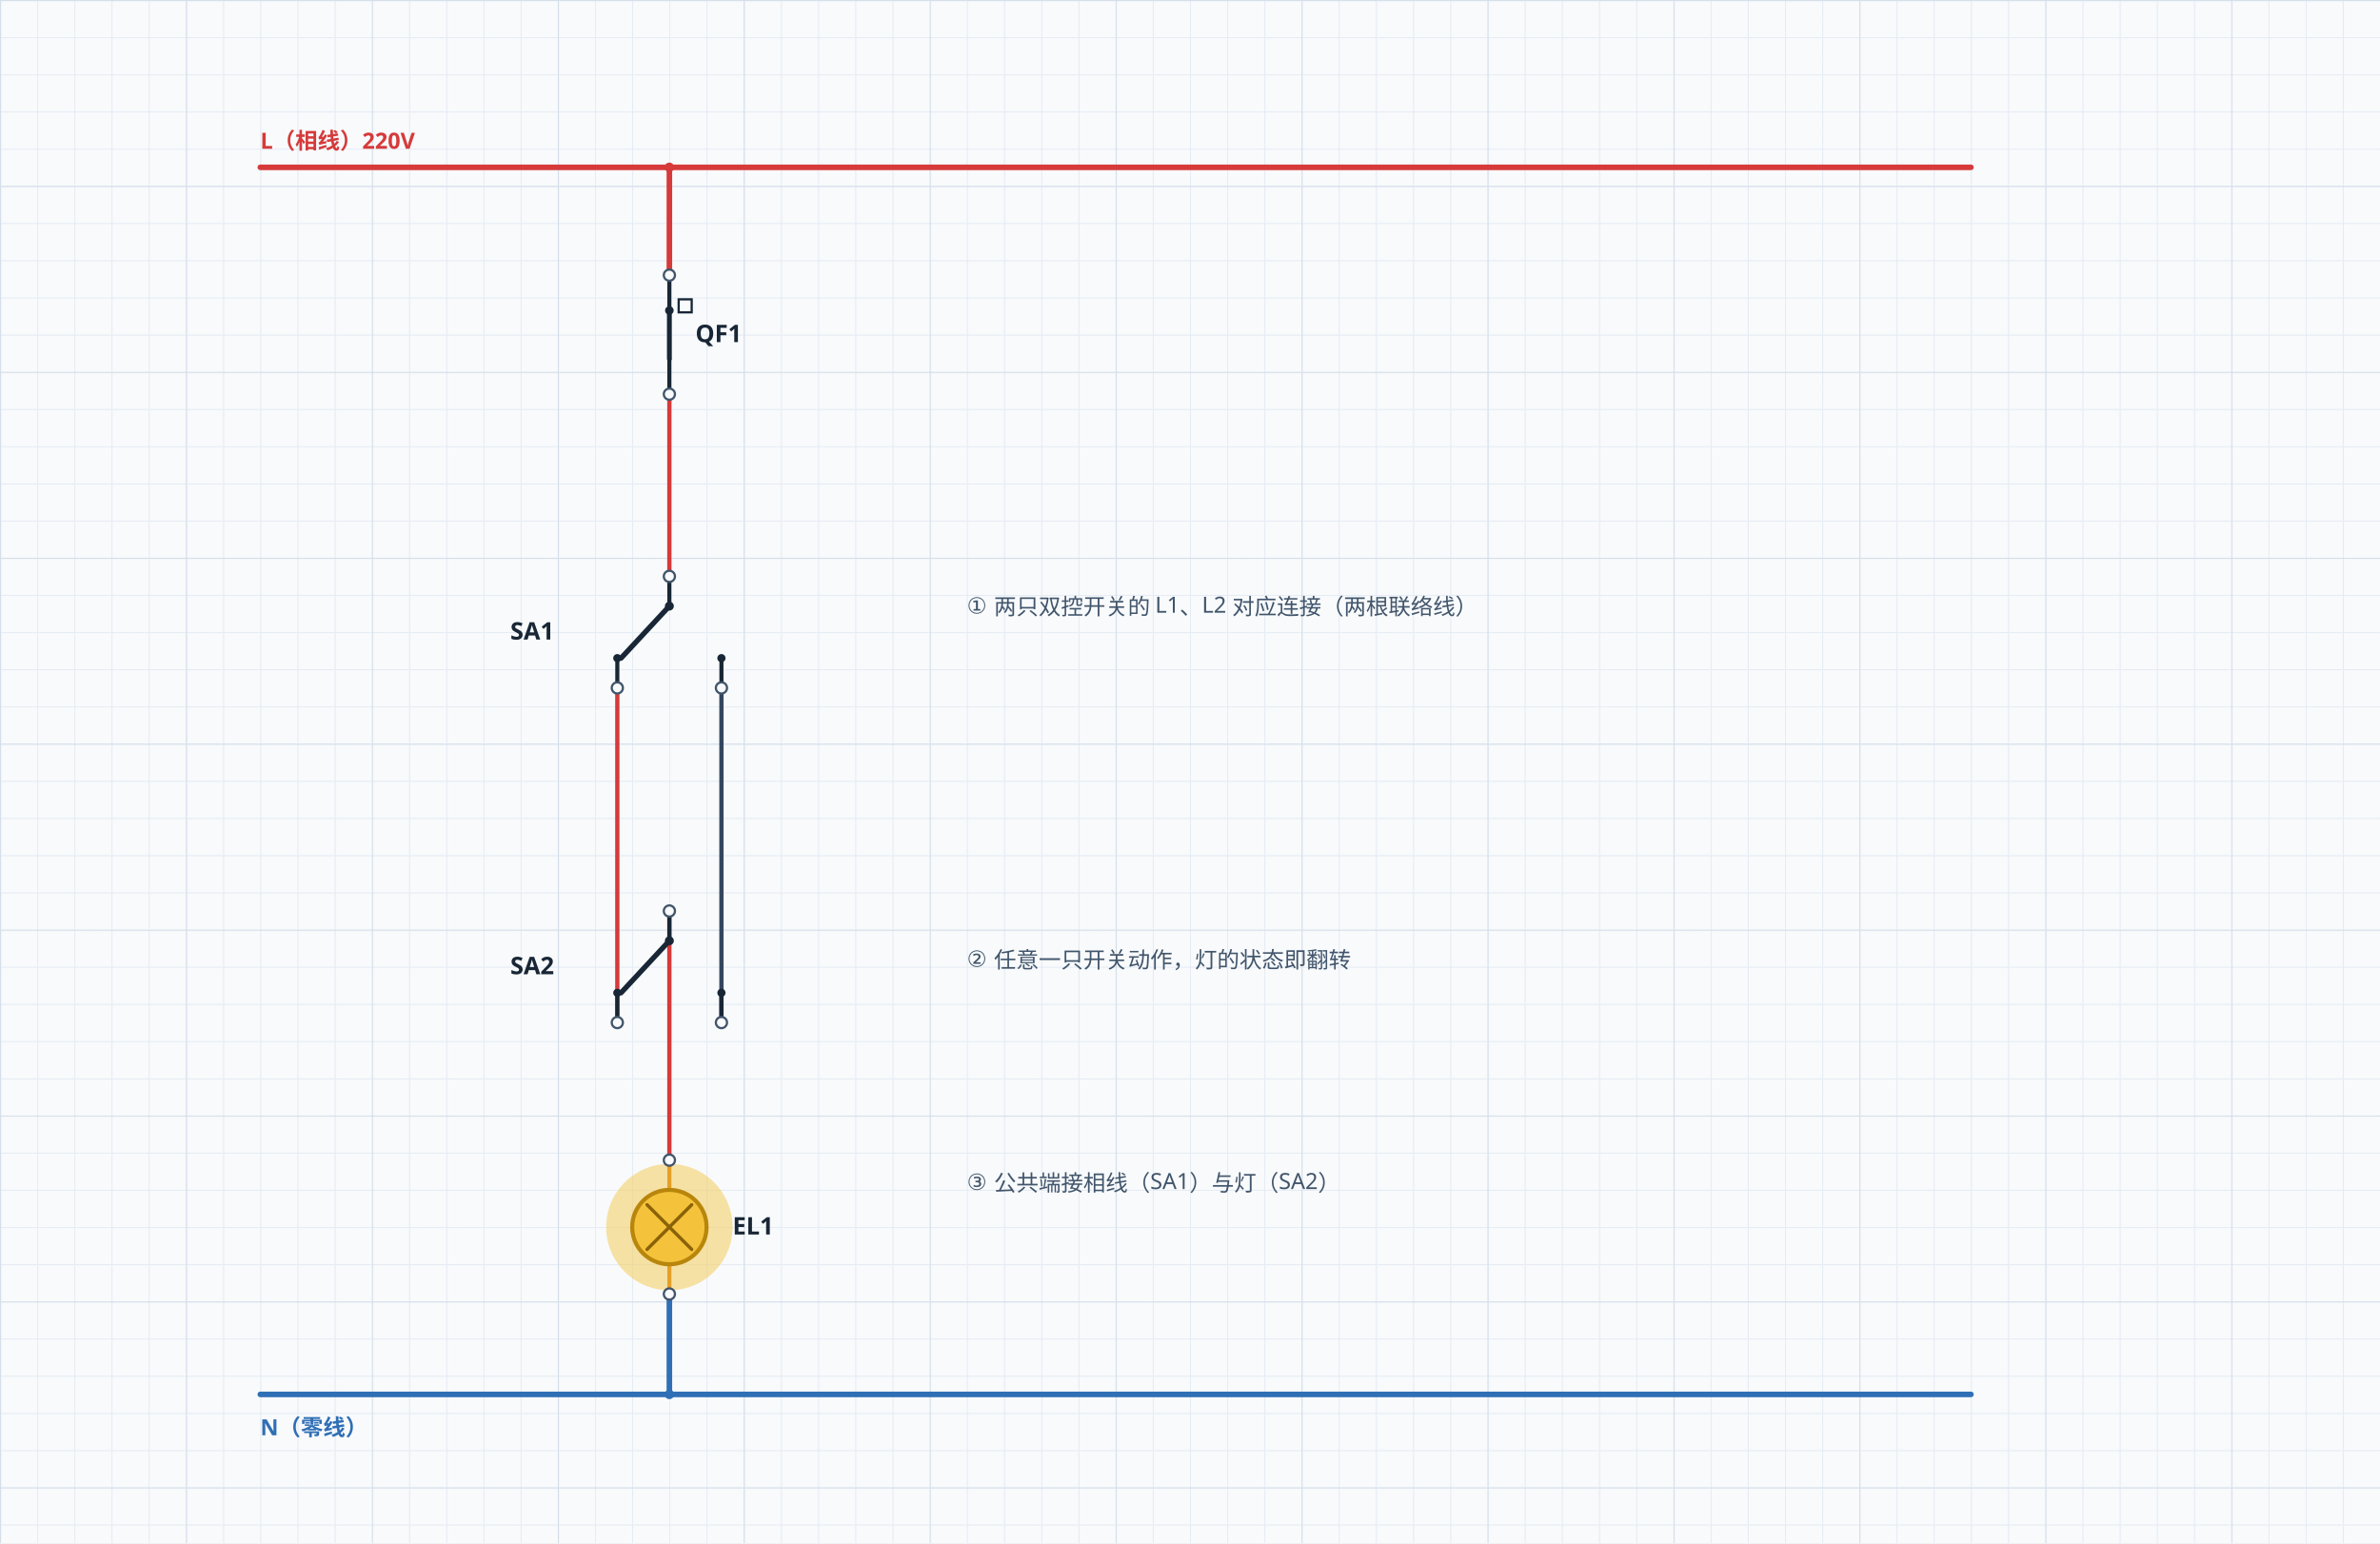
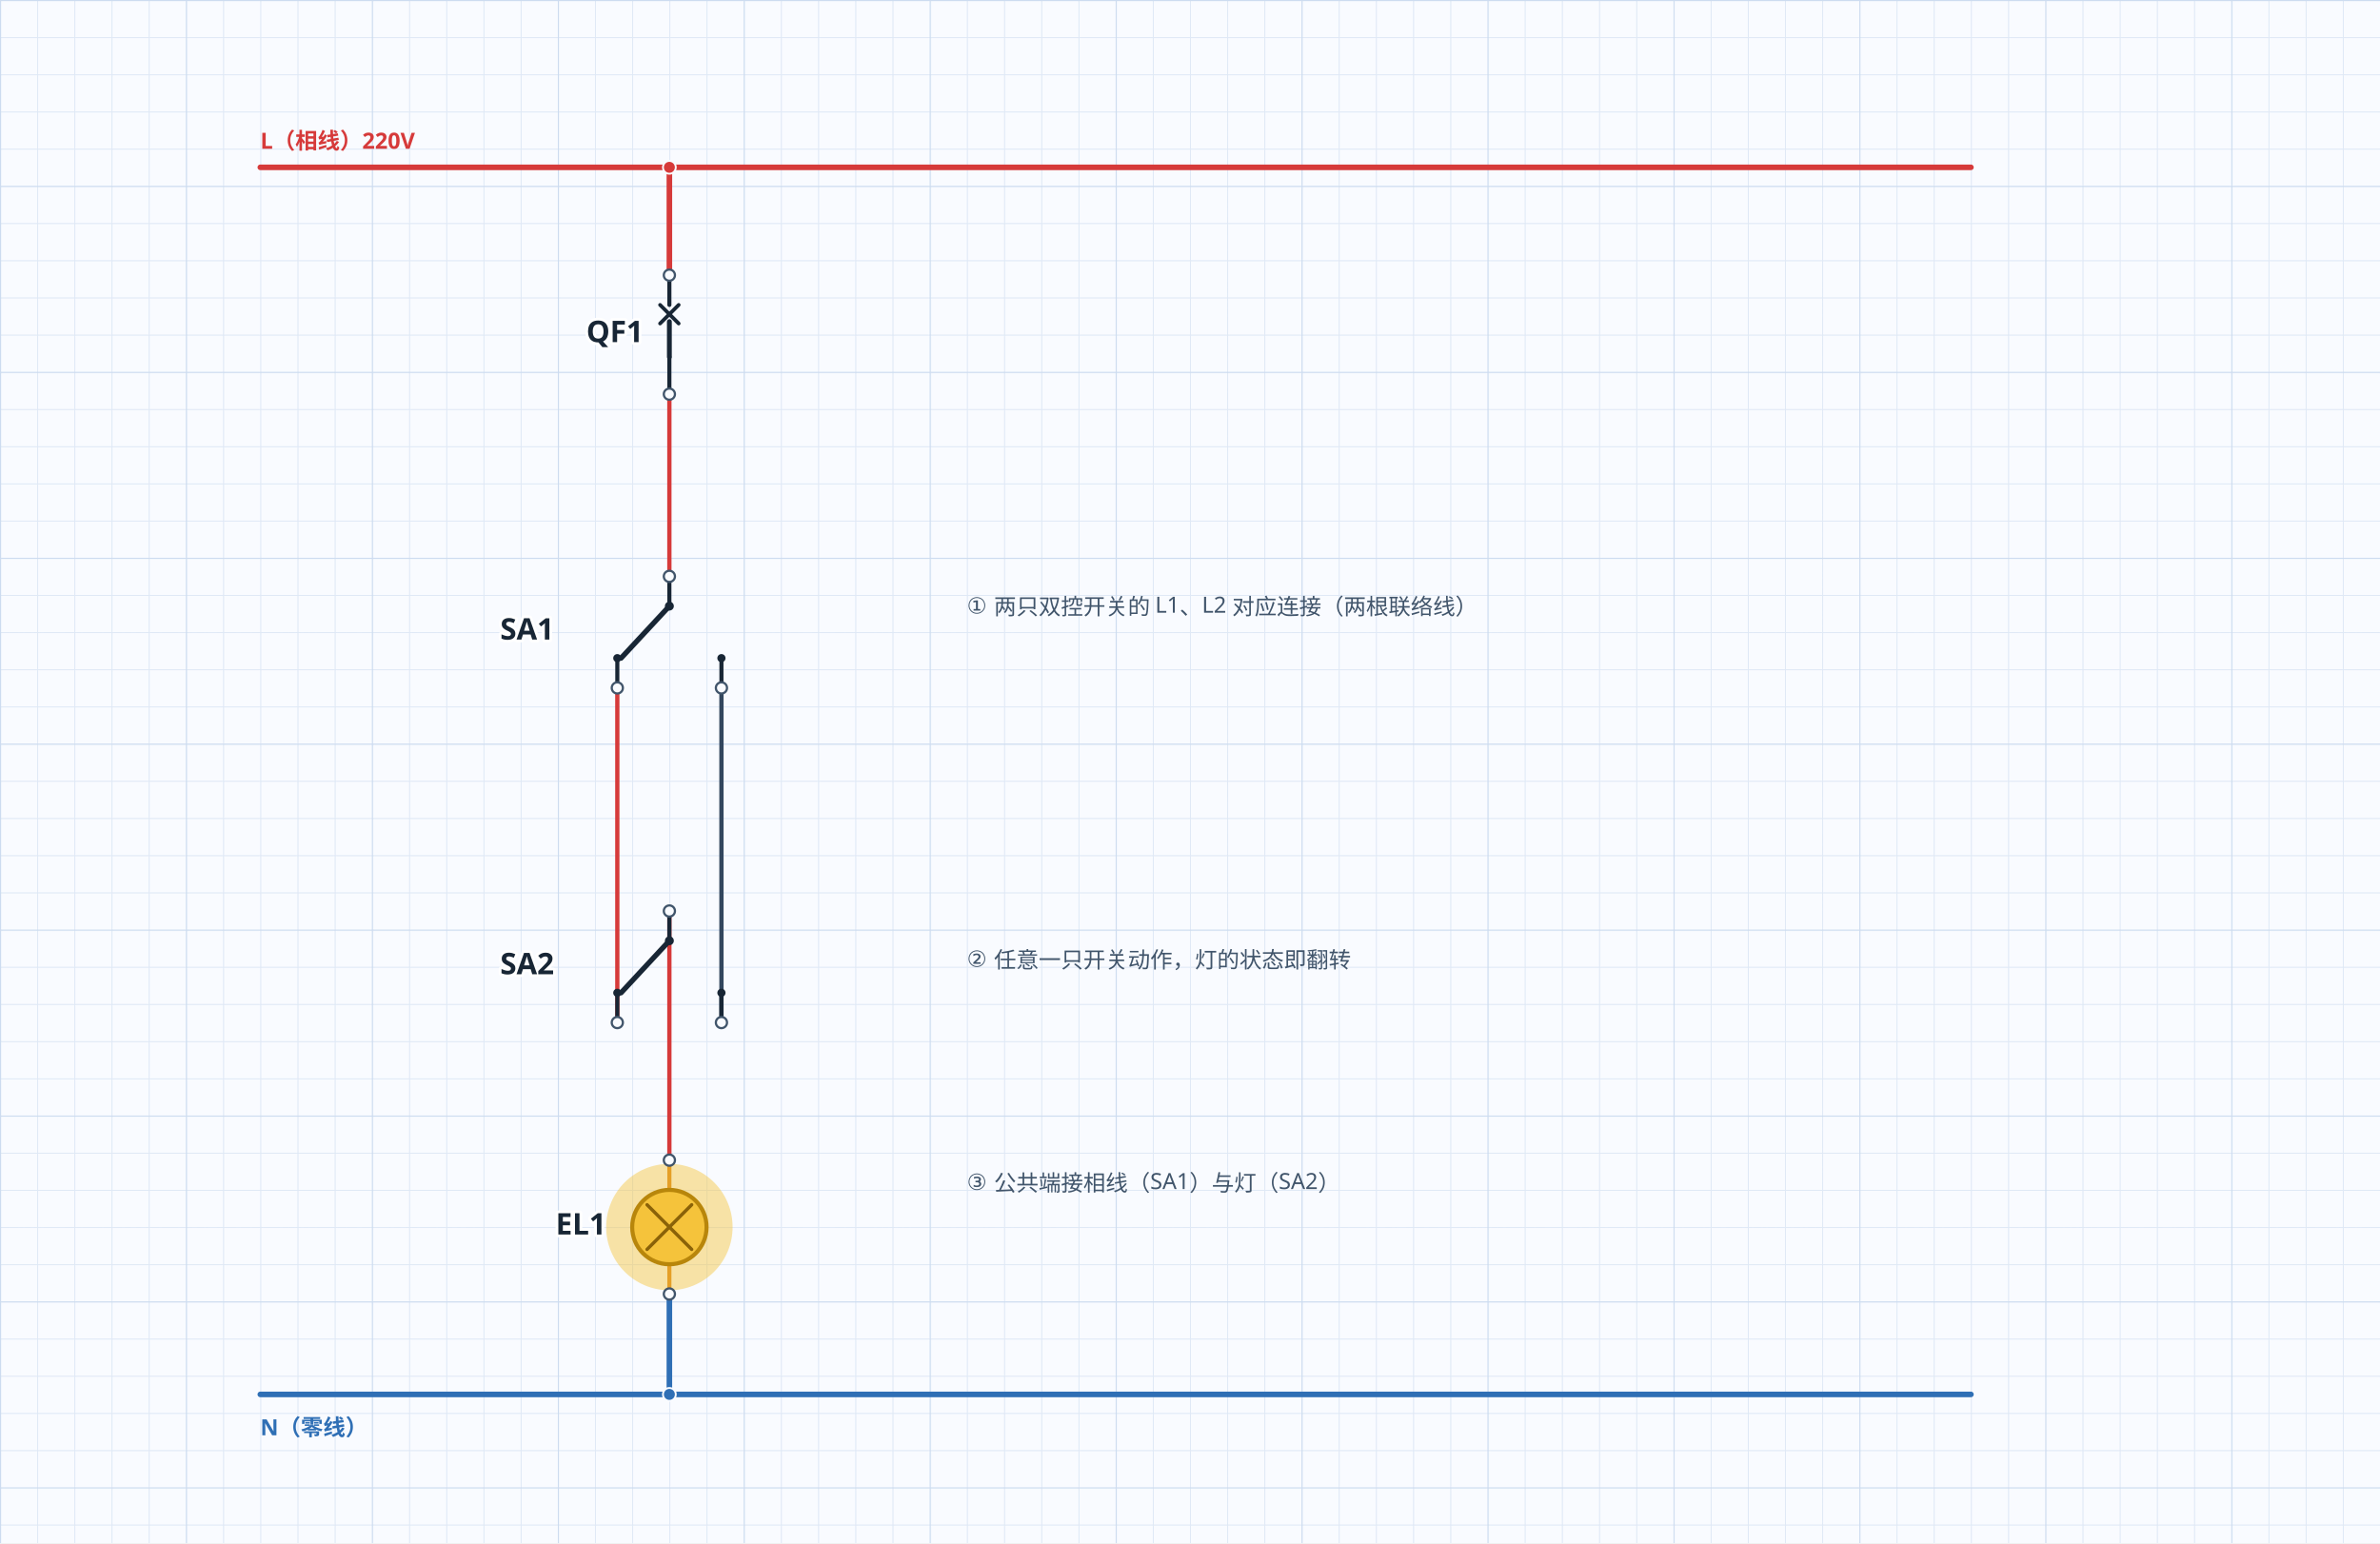
<svg xmlns="http://www.w3.org/2000/svg" viewBox="0 0 1280 830" width="100%" height="100%" preserveAspectRatio="xMidYMid meet" font-family="'Segoe UI','Microsoft YaHei','Noto Sans SC',sans-serif">
  <defs>
    <pattern id="gridMinor" width="20" height="20" patternUnits="userSpaceOnUse">
-       <path d="M 20 0 L 0 0 0 20" fill="none" stroke="#e6ecf4" stroke-width="1" />
+       <path d="M 20 0 L 0 0 0 20" fill="none" stroke="#dfe9f6" stroke-width="1" />
    </pattern>
    <pattern id="gridMajor" width="100" height="100" patternUnits="userSpaceOnUse">
      <rect width="100" height="100" fill="url(#gridMinor)" />
-       <path d="M 100 0 L 0 0 0 100" fill="none" stroke="#d5dfea" stroke-width="1.2" />
+       <path d="M 100 0 L 0 0 0 100" fill="none" stroke="#cddcf0" stroke-width="1.2" />
    </pattern>
    <filter id="soft" x="-20%" y="-20%" width="140%" height="140%">
      <feDropShadow dx="0" dy="1" stdDeviation="2" flood-color="#1b2a3a" flood-opacity="0.08" />
    </filter>
  </defs>
-   <rect x="0" y="0" width="1280" height="830" fill="#f8fafc" />
+   <rect x="0" y="0" width="1280" height="830" fill="#f9fbff" />
  <rect x="0" y="0" width="1280" height="830" fill="url(#gridMajor)" />
  <g class="wires">
-     <g class="wire" data-net="L" style="cursor:default">
-       <line x1="140" y1="90" x2="1060" y2="90" stroke="#d63a3a" stroke-width="3" stroke-linecap="round" opacity="1" />
-       <line x1="360" y1="148" x2="360" y2="90" stroke="#d63a3a" stroke-width="3" stroke-linecap="round" opacity="1" />
-       <circle cx="360" cy="90" r="2.55" fill="#d63a3a" opacity="1" />
+     <g class="wire" data-net="L" data-bus="1" style="cursor:default">
+       <g class="wire-seg" data-wire-seg="L:0" data-net="L" data-seg="0">
+         <line x1="140" y1="90" x2="1060" y2="90" stroke="#d63a3a" stroke-width="3" stroke-linecap="round" opacity="1" />
+       </g>
+       <g class="wire-seg" data-wire-seg="L:null" data-net="L">
+         <line x1="360" y1="148" x2="360" y2="90" stroke="#d63a3a" stroke-width="3" stroke-linecap="round" opacity="1" />
+       </g>
+       <circle class="junction" cx="360" cy="90" r="3.45" fill="#d63a3a" stroke="#f9fbff" stroke-width="1" opacity="1" />
    </g>
-     <g class="wire" data-net="n-qf" style="cursor:default">
-       <line x1="360" y1="212" x2="360" y2="310" stroke="#d63a3a" stroke-width="2.3" stroke-linecap="round" opacity="1" />
+     <g class="wire" data-net="n-qf" data-bus="0" style="cursor:default">
+       <g class="wire-seg" data-wire-seg="n-qf:null" data-net="n-qf">
+         <line x1="360" y1="212" x2="360" y2="310" stroke="#d63a3a" stroke-width="2.3" stroke-linecap="round" opacity="1" />
+       </g>
    </g>
-     <g class="wire" data-net="n-t1" style="cursor:default">
-       <line x1="332" y1="370" x2="332" y2="550" stroke="#d63a3a" stroke-width="2.3" stroke-linecap="round" opacity="1" />
+     <g class="wire" data-net="n-t1" data-bus="0" style="cursor:default">
+       <g class="wire-seg" data-wire-seg="n-t1:null" data-net="n-t1">
+         <line x1="332" y1="370" x2="332" y2="550" stroke="#d63a3a" stroke-width="2.3" stroke-linecap="round" opacity="1" />
+       </g>
    </g>
-     <g class="wire" data-net="n-t2" style="cursor:default">
-       <line x1="388" y1="370" x2="388" y2="550" stroke="#33475e" stroke-width="2.3" stroke-linecap="round" opacity="1" />
+     <g class="wire" data-net="n-t2" data-bus="0" style="cursor:default">
+       <g class="wire-seg" data-wire-seg="n-t2:null" data-net="n-t2">
+         <line x1="388" y1="370" x2="388" y2="550" stroke="#33475e" stroke-width="2.3" stroke-linecap="round" opacity="1" />
+       </g>
    </g>
-     <g class="wire" data-net="n-el" style="cursor:default">
-       <line x1="360" y1="490" x2="360" y2="624" stroke="#d63a3a" stroke-width="2.3" stroke-linecap="round" opacity="1" />
+     <g class="wire" data-net="n-el" data-bus="0" style="cursor:default">
+       <g class="wire-seg" data-wire-seg="n-el:null" data-net="n-el">
+         <line x1="360" y1="490" x2="360" y2="624" stroke="#d63a3a" stroke-width="2.3" stroke-linecap="round" opacity="1" />
+       </g>
    </g>
-     <g class="wire" data-net="N" style="cursor:default">
-       <line x1="140" y1="750" x2="1060" y2="750" stroke="#2f6fb5" stroke-width="3" stroke-linecap="round" opacity="1" />
-       <line x1="360" y1="696" x2="360" y2="750" stroke="#2f6fb5" stroke-width="3" stroke-linecap="round" opacity="1" />
-       <circle cx="360" cy="750" r="2.55" fill="#2f6fb5" opacity="1" />
+     <g class="wire" data-net="N" data-bus="1" style="cursor:default">
+       <g class="wire-seg" data-wire-seg="N:0" data-net="N" data-seg="0">
+         <line x1="140" y1="750" x2="1060" y2="750" stroke="#2f6fb5" stroke-width="3" stroke-linecap="round" opacity="1" />
+       </g>
+       <g class="wire-seg" data-wire-seg="N:null" data-net="N">
+         <line x1="360" y1="696" x2="360" y2="750" stroke="#2f6fb5" stroke-width="3" stroke-linecap="round" opacity="1" />
+       </g>
+       <circle class="junction" cx="360" cy="750" r="3.45" fill="#2f6fb5" stroke="#f9fbff" stroke-width="1" opacity="1" />
    </g>
  </g>
  <g class="wire-labels">
-     <text x="140" y="80" font-size="12" font-weight="600" fill="#d63a3a" text-anchor="start" font-family="'Segoe UI','Microsoft YaHei','Noto Sans SC',sans-serif">L（相线）220V</text>
-     <text x="140" y="772" font-size="12" font-weight="600" fill="#2f6fb5" text-anchor="start" font-family="'Segoe UI','Microsoft YaHei','Noto Sans SC',sans-serif">N（零线）</text>
+     <text x="140" y="80" font-size="12" font-weight="600" fill="#d63a3a" text-anchor="start" font-family="'Segoe UI','Microsoft YaHei','Noto Sans SC',sans-serif" data-net="L" data-bus-label="L">L（相线）220V</text>
+     <text x="140" y="772" font-size="12" font-weight="600" fill="#2f6fb5" text-anchor="start" font-family="'Segoe UI','Microsoft YaHei','Noto Sans SC',sans-serif" data-net="N" data-bus-label="N">N（零线）</text>
  </g>
  <g class="devices">
    <g class="dev" data-dev="QF1" style="cursor:pointer">
      <g transform="translate(360 180) rotate(0)">
-         <line x1="0" y1="-32" x2="0" y2="-13" stroke="#182635" stroke-width="2.2" stroke-linecap="round" />
-         <line x1="0" y1="13" x2="0" y2="32" stroke="#182635" stroke-width="2.2" stroke-linecap="round" />
-         <circle cx="0" cy="-13" r="2.3" fill="#182635" />
-         <g transform="rotate(0 0 13)">
-           <line x1="0" y1="13" x2="0" y2="-12" stroke="#182635" stroke-width="2.6" stroke-linecap="round" />
+         <g class="breaker-pole" data-x="0" data-angle="0">
+           <line x1="0" y1="-32" x2="0" y2="-16" stroke="#182635" stroke-width="2.2" stroke-linecap="round" />
+           <line x1="-5" y1="-16" x2="5" y2="-6" stroke="#182635" stroke-width="2" stroke-linecap="round" />
+           <line x1="-5" y1="-6" x2="5" y2="-16" stroke="#182635" stroke-width="2" stroke-linecap="round" />
+           <line x1="0" y1="12" x2="0" y2="32" stroke="#182635" stroke-width="2.2" stroke-linecap="round" />
+           <g transform="rotate(0 0 12)">
+             <line x1="0" y1="12" x2="0" y2="-7" stroke="#182635" stroke-width="2.6" stroke-linecap="round" />
+           </g>
        </g>
-         <rect x="5" y="-19" width="7" height="7" rx="0" fill="none" stroke="#182635" stroke-width="1.2" />
      </g>
-       <text x="374" y="184" font-size="13" font-weight="700" fill="#182635" text-anchor="start" font-family="'Segoe UI','Microsoft YaHei','Noto Sans SC',sans-serif">QF1</text>
-       <circle cx="360" cy="148" r="3" fill="#f8fafc" stroke="#41556b" stroke-width="1.2" class="pin" data-pin="QF1:1" />
-       <circle cx="360" cy="212" r="3" fill="#f8fafc" stroke="#41556b" stroke-width="1.2" class="pin" data-pin="QF1:2" />
+       <text x="346" y="184" font-size="16" font-weight="700" fill="#182635" text-anchor="end" font-family="'Segoe UI','Microsoft YaHei','Noto Sans SC',sans-serif" paint-order="stroke" stroke="#ffffff" stroke-width="3" stroke-linejoin="round" data-dev-label="QF1" data-label-drag="QF1" style="cursor:move">QF1</text>
+       <circle cx="360" cy="148" r="3" fill="#f9fbff" stroke="#41556b" stroke-width="1.2" class="pin" data-pin="QF1:1" />
+       <circle cx="360" cy="212" r="3" fill="#f9fbff" stroke="#41556b" stroke-width="1.2" class="pin" data-pin="QF1:2" />
    </g>
    <g class="dev" data-dev="SA1" style="cursor:pointer">
      <g transform="translate(360 340) rotate(0)">
        <line x1="0" y1="-30" x2="0" y2="-14" stroke="#182635" stroke-width="2.2" stroke-linecap="round" />
        <line x1="-28" y1="14" x2="-28" y2="30" stroke="#182635" stroke-width="2.2" stroke-linecap="round" />
        <line x1="28" y1="14" x2="28" y2="30" stroke="#182635" stroke-width="2.2" stroke-linecap="round" />
        <circle cx="0" cy="-14" r="2.4" fill="#182635" />
        <circle cx="-28" cy="14" r="2.2" fill="#182635" />
        <circle cx="28" cy="14" r="2.2" fill="#182635" />
        <path d="M 0 -14 L -26 14" fill="none" stroke="#182635" stroke-width="2.8" stroke-linecap="round" stroke-linejoin="round" />
      </g>
-       <text x="298" y="344" font-size="13" font-weight="700" fill="#182635" text-anchor="end" font-family="'Segoe UI','Microsoft YaHei','Noto Sans SC',sans-serif">SA1</text>
-       <circle cx="360" cy="310" r="3" fill="#f8fafc" stroke="#41556b" stroke-width="1.2" class="pin" data-pin="SA1:1" />
-       <circle cx="332" cy="370" r="3" fill="#f8fafc" stroke="#41556b" stroke-width="1.2" class="pin" data-pin="SA1:2" />
-       <circle cx="388" cy="370" r="3" fill="#f8fafc" stroke="#41556b" stroke-width="1.2" class="pin" data-pin="SA1:3" />
+       <text x="298" y="344" font-size="16" font-weight="700" fill="#182635" text-anchor="end" font-family="'Segoe UI','Microsoft YaHei','Noto Sans SC',sans-serif" paint-order="stroke" stroke="#ffffff" stroke-width="3" stroke-linejoin="round" data-dev-label="SA1" data-label-drag="SA1" style="cursor:move">SA1</text>
+       <circle cx="360" cy="310" r="3" fill="#f9fbff" stroke="#41556b" stroke-width="1.2" class="pin" data-pin="SA1:1" />
+       <circle cx="332" cy="370" r="3" fill="#f9fbff" stroke="#41556b" stroke-width="1.2" class="pin" data-pin="SA1:2" />
+       <circle cx="388" cy="370" r="3" fill="#f9fbff" stroke="#41556b" stroke-width="1.2" class="pin" data-pin="SA1:3" />
    </g>
    <g class="dev" data-dev="SA2" style="cursor:pointer">
      <g transform="translate(360 520) rotate(0)">
        <line x1="0" y1="-30" x2="0" y2="-14" stroke="#182635" stroke-width="2.2" stroke-linecap="round" />
        <line x1="-28" y1="14" x2="-28" y2="30" stroke="#182635" stroke-width="2.2" stroke-linecap="round" />
        <line x1="28" y1="14" x2="28" y2="30" stroke="#182635" stroke-width="2.2" stroke-linecap="round" />
        <circle cx="0" cy="-14" r="2.4" fill="#182635" />
        <circle cx="-28" cy="14" r="2.2" fill="#182635" />
        <circle cx="28" cy="14" r="2.2" fill="#182635" />
        <path d="M 0 -14 L -26 14" fill="none" stroke="#182635" stroke-width="2.8" stroke-linecap="round" stroke-linejoin="round" />
      </g>
-       <text x="298" y="524" font-size="13" font-weight="700" fill="#182635" text-anchor="end" font-family="'Segoe UI','Microsoft YaHei','Noto Sans SC',sans-serif">SA2</text>
-       <circle cx="360" cy="490" r="3" fill="#f8fafc" stroke="#41556b" stroke-width="1.2" class="pin" data-pin="SA2:1" />
-       <circle cx="332" cy="550" r="3" fill="#f8fafc" stroke="#41556b" stroke-width="1.2" class="pin" data-pin="SA2:2" />
-       <circle cx="388" cy="550" r="3" fill="#f8fafc" stroke="#41556b" stroke-width="1.2" class="pin" data-pin="SA2:3" />
+       <text x="298" y="524" font-size="16" font-weight="700" fill="#182635" text-anchor="end" font-family="'Segoe UI','Microsoft YaHei','Noto Sans SC',sans-serif" paint-order="stroke" stroke="#ffffff" stroke-width="3" stroke-linejoin="round" data-dev-label="SA2" data-label-drag="SA2" style="cursor:move">SA2</text>
+       <circle cx="360" cy="490" r="3" fill="#f9fbff" stroke="#41556b" stroke-width="1.2" class="pin" data-pin="SA2:1" />
+       <circle cx="332" cy="550" r="3" fill="#f9fbff" stroke="#41556b" stroke-width="1.2" class="pin" data-pin="SA2:2" />
+       <circle cx="388" cy="550" r="3" fill="#f9fbff" stroke="#41556b" stroke-width="1.2" class="pin" data-pin="SA2:3" />
    </g>
    <g class="dev" data-dev="EL1" style="cursor:pointer">
      <g transform="translate(360 660) rotate(0)">
        <line x1="0" y1="-36" x2="0" y2="-20" stroke="#d98218" stroke-width="2.2" stroke-linecap="round" />
        <line x1="0" y1="20" x2="0" y2="36" stroke="#d98218" stroke-width="2.2" stroke-linecap="round" />
        <circle cx="0" cy="0" r="34" fill="rgba(245,195,59,.45)" />
        <circle cx="0" cy="0" r="20" fill="#f5c33b" stroke="#b8860b" stroke-width="2.2" />
        <line x1="-12" y1="-12" x2="12" y2="12" stroke="#8a6208" stroke-width="1.8" stroke-linecap="round" />
        <line x1="-12" y1="12" x2="12" y2="-12" stroke="#8a6208" stroke-width="1.8" stroke-linecap="round" />
      </g>
-       <text x="394" y="664" font-size="13" font-weight="700" fill="#182635" text-anchor="start" font-family="'Segoe UI','Microsoft YaHei','Noto Sans SC',sans-serif">EL1</text>
-       <circle cx="360" cy="624" r="3" fill="#f8fafc" stroke="#41556b" stroke-width="1.2" class="pin" data-pin="EL1:1" />
-       <circle cx="360" cy="696" r="3" fill="#f8fafc" stroke="#41556b" stroke-width="1.2" class="pin" data-pin="EL1:2" />
+       <text x="326" y="664" font-size="16" font-weight="700" fill="#182635" text-anchor="end" font-family="'Segoe UI','Microsoft YaHei','Noto Sans SC',sans-serif" paint-order="stroke" stroke="#ffffff" stroke-width="3" stroke-linejoin="round" data-dev-label="EL1" data-label-drag="EL1" style="cursor:move">EL1</text>
+       <circle cx="360" cy="624" r="3" fill="#f9fbff" stroke="#41556b" stroke-width="1.2" class="pin" data-pin="EL1:1" />
+       <circle cx="360" cy="696" r="3" fill="#f9fbff" stroke="#41556b" stroke-width="1.2" class="pin" data-pin="EL1:2" />
    </g>
  </g>
+   <g class="notes" />
  <g class="annotations">
    <text x="520" y="330" font-size="12" font-weight="500" fill="#41556b" text-anchor="start" font-family="'Segoe UI','Microsoft YaHei','Noto Sans SC',sans-serif">① 两只双控开关的 L1、L2 对应连接（两根联络线）</text>
    <text x="520" y="520" font-size="12" font-weight="500" fill="#41556b" text-anchor="start" font-family="'Segoe UI','Microsoft YaHei','Noto Sans SC',sans-serif">② 任意一只开关动作，灯的状态即翻转</text>
    <text x="520" y="640" font-size="12" font-weight="500" fill="#41556b" text-anchor="start" font-family="'Segoe UI','Microsoft YaHei','Noto Sans SC',sans-serif">③ 公共端接相线（SA1）与灯（SA2）</text>
  </g>
</svg>
